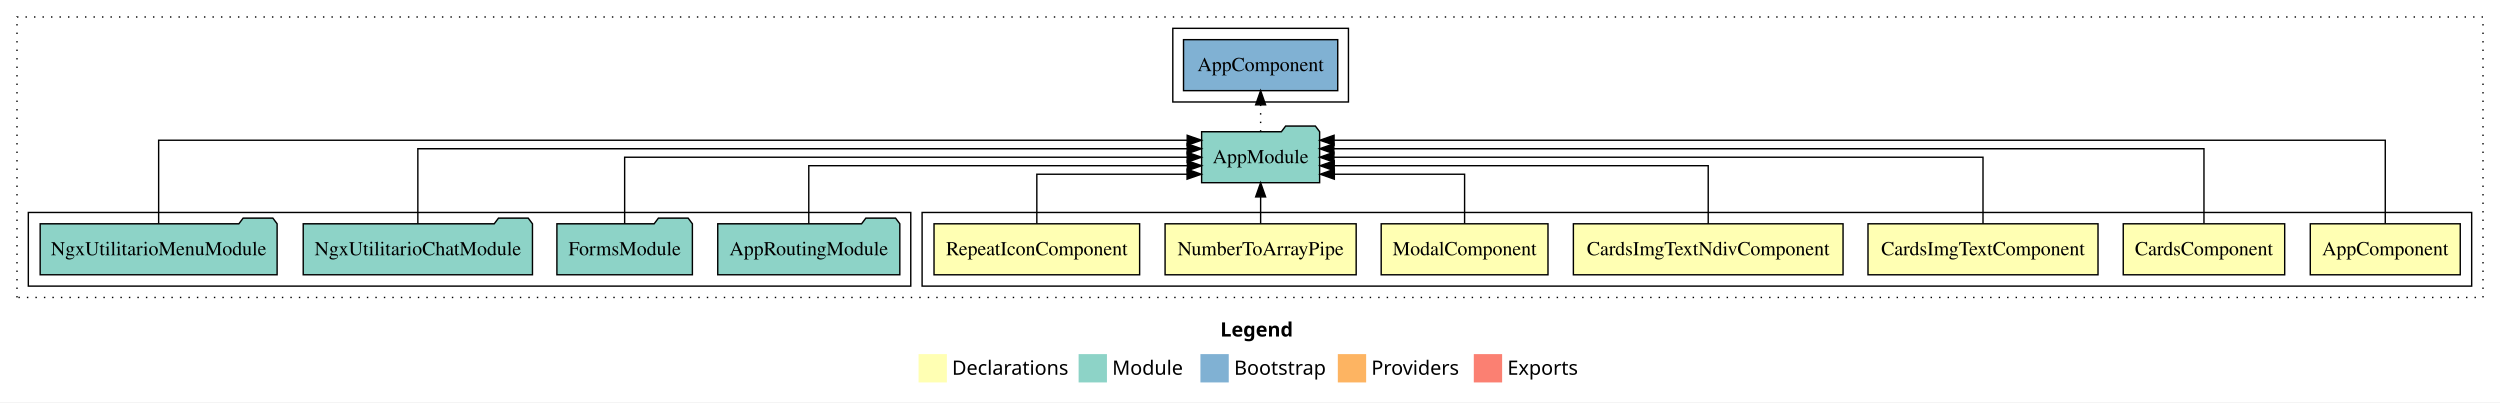
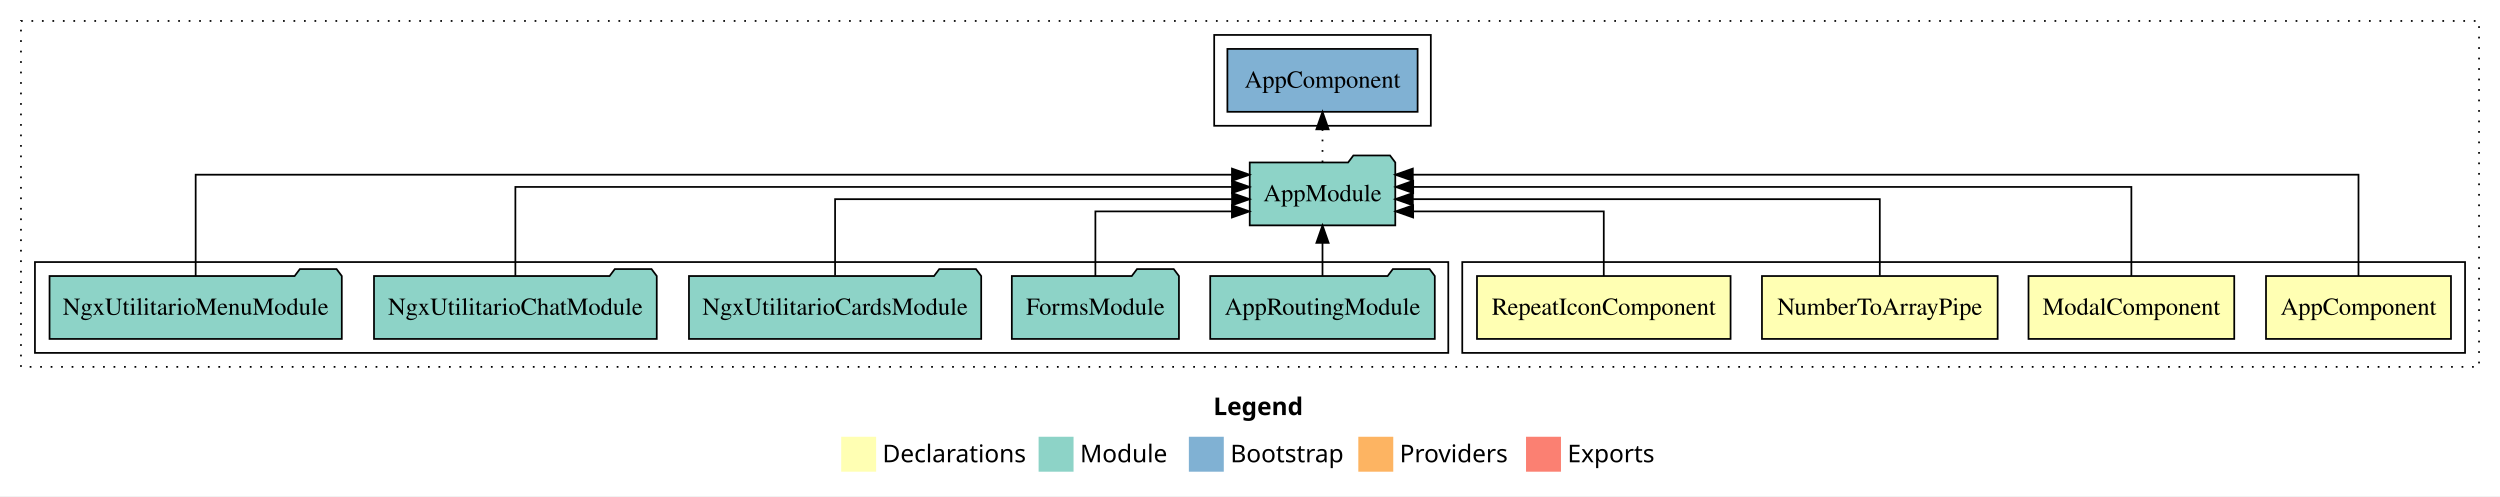
- <svg xmlns="http://www.w3.org/2000/svg" width="1765pt" height="284pt" viewBox="0.00 0.00 1765.00 284.00">
+ <svg xmlns="http://www.w3.org/2000/svg" width="1431pt" height="284pt" viewBox="0.00 0.00 1431.00 284.00">
  <g id="graph0" class="graph" transform="scale(1 1) rotate(0) translate(4 280)">
-     <polygon fill="#ffffff" stroke="transparent" points="-4,4 -4,-280 1761,-280 1761,4 -4,4" />
-     <text text-anchor="start" x="857.509" y="-42.4" font-family="sans-serif" font-weight="bold" font-size="14.00" fill="#000000">Legend</text>
-     <polygon fill="#ffffb3" stroke="transparent" points="644.5,-10 644.5,-30 664.5,-30 664.5,-10 644.5,-10" />
-     <text text-anchor="start" x="668.129" y="-15.4" font-family="sans-serif" font-size="14.00" fill="#000000">  Declarations</text>
-     <polygon fill="#8dd3c7" stroke="transparent" points="757.5,-10 757.5,-30 777.5,-30 777.5,-10 757.5,-10" />
-     <text text-anchor="start" x="781.225" y="-15.4" font-family="sans-serif" font-size="14.00" fill="#000000">  Module</text>
-     <polygon fill="#80b1d3" stroke="transparent" points="843.5,-10 843.5,-30 863.5,-30 863.5,-10 843.5,-10" />
-     <text text-anchor="start" x="867.281" y="-15.4" font-family="sans-serif" font-size="14.00" fill="#000000">  Bootstrap</text>
-     <polygon fill="#fdb462" stroke="transparent" points="940.5,-10 940.5,-30 960.5,-30 960.5,-10 940.5,-10" />
-     <text text-anchor="start" x="964.173" y="-15.4" font-family="sans-serif" font-size="14.00" fill="#000000">  Providers</text>
-     <polygon fill="#fb8072" stroke="transparent" points="1036.5,-10 1036.5,-30 1056.5,-30 1056.5,-10 1036.5,-10" />
-     <text text-anchor="start" x="1060.226" y="-15.4" font-family="sans-serif" font-size="14.00" fill="#000000">  Exports</text>
+     <polygon fill="#ffffff" stroke="transparent" points="-4,4 -4,-280 1427,-280 1427,4 -4,4" />
+     <text text-anchor="start" x="690.509" y="-42.4" font-family="sans-serif" font-weight="bold" font-size="14.00" fill="#000000">Legend</text>
+     <polygon fill="#ffffb3" stroke="transparent" points="477.5,-10 477.5,-30 497.5,-30 497.5,-10 477.5,-10" />
+     <text text-anchor="start" x="501.129" y="-15.4" font-family="sans-serif" font-size="14.00" fill="#000000">  Declarations</text>
+     <polygon fill="#8dd3c7" stroke="transparent" points="590.5,-10 590.5,-30 610.5,-30 610.5,-10 590.5,-10" />
+     <text text-anchor="start" x="614.225" y="-15.4" font-family="sans-serif" font-size="14.00" fill="#000000">  Module</text>
+     <polygon fill="#80b1d3" stroke="transparent" points="676.5,-10 676.5,-30 696.5,-30 696.5,-10 676.5,-10" />
+     <text text-anchor="start" x="700.281" y="-15.4" font-family="sans-serif" font-size="14.00" fill="#000000">  Bootstrap</text>
+     <polygon fill="#fdb462" stroke="transparent" points="773.5,-10 773.5,-30 793.5,-30 793.5,-10 773.5,-10" />
+     <text text-anchor="start" x="797.173" y="-15.4" font-family="sans-serif" font-size="14.00" fill="#000000">  Providers</text>
+     <polygon fill="#fb8072" stroke="transparent" points="869.5,-10 869.5,-30 889.5,-30 889.5,-10 869.5,-10" />
+     <text text-anchor="start" x="893.226" y="-15.4" font-family="sans-serif" font-size="14.00" fill="#000000">  Exports</text>
    <g id="clust1" class="cluster">
-       <polygon fill="none" stroke="#000000" stroke-dasharray="1,5" points="8,-70 8,-268 1749,-268 1749,-70 8,-70" />
+       <polygon fill="none" stroke="#000000" stroke-dasharray="1,5" points="8,-70 8,-268 1415,-268 1415,-70 8,-70" />
    </g>
    <g id="clust2" class="cluster">
-       <polygon fill="none" stroke="#000000" points="647,-78 647,-130 1741,-130 1741,-78 647,-78" />
+       <polygon fill="none" stroke="#000000" points="833,-78 833,-130 1407,-130 1407,-78 833,-78" />
    </g>
-     <g id="clust10" class="cluster">
-       <polygon fill="none" stroke="#000000" points="16,-78 16,-130 639,-130 639,-78 16,-78" />
+     <g id="clust7" class="cluster">
+       <polygon fill="none" stroke="#000000" points="16,-78 16,-130 825,-130 825,-78 16,-78" />
    </g>
-     <g id="clust12" class="cluster">
-       <polygon fill="none" stroke="#000000" points="824,-208 824,-260 948,-260 948,-208 824,-208" />
+     <g id="clust9" class="cluster">
+       <polygon fill="none" stroke="#000000" points="691,-208 691,-260 815,-260 815,-208 691,-208" />
    </g>
    <g id="node1" class="node">
-       <polygon fill="#ffffb3" stroke="#000000" points="1732.94,-122 1627.06,-122 1627.06,-86 1732.94,-86 1732.94,-122" />
-       <text text-anchor="middle" x="1680" y="-99.8" font-family="Times,serif" font-size="14.00" fill="#000000">AppComponent</text>
+       <polygon fill="#ffffb3" stroke="#000000" points="1398.94,-122 1293.06,-122 1293.06,-86 1398.94,-86 1398.94,-122" />
+       <text text-anchor="middle" x="1346" y="-99.8" font-family="Times,serif" font-size="14.00" fill="#000000">AppComponent</text>
+     </g>
+     <g id="node5" class="node">
+       <polygon fill="#8dd3c7" stroke="#000000" points="794.657,-187 791.657,-191 770.657,-191 767.657,-187 711.343,-187 711.343,-151 794.657,-151 794.657,-187" />
+       <text text-anchor="middle" x="753" y="-164.8" font-family="Times,serif" font-size="14.00" fill="#000000">AppModule</text>
+     </g>
+     <g id="edge1" class="edge">
+       <path fill="none" stroke="#000000" d="M1346,-122.011C1346,-144.485 1346,-180 1346,-180 1346,-180 804.699,-180 804.699,-180" />
+       <polygon fill="#000000" stroke="#000000" points="804.699,-176.5 794.699,-180 804.699,-183.5 804.699,-176.5" />
+     </g>
+     <g id="node2" class="node">
+       <polygon fill="#ffffb3" stroke="#000000" points="1274.882,-122 1157.118,-122 1157.118,-86 1274.882,-86 1274.882,-122" />
+       <text text-anchor="middle" x="1216" y="-99.8" font-family="Times,serif" font-size="14.00" fill="#000000">ModalComponent</text>
+     </g>
+     <g id="edge2" class="edge">
+       <path fill="none" stroke="#000000" d="M1216,-122.129C1216,-142.572 1216,-173 1216,-173 1216,-173 804.905,-173 804.905,-173" />
+       <polygon fill="#000000" stroke="#000000" points="804.905,-169.5 794.905,-173 804.905,-176.5 804.905,-169.5" />
+     </g>
+     <g id="node3" class="node">
+       <polygon fill="#ffffb3" stroke="#000000" points="1139.455,-122 1004.545,-122 1004.545,-86 1139.455,-86 1139.455,-122" />
+       <text text-anchor="middle" x="1072" y="-99.8" font-family="Times,serif" font-size="14.00" fill="#000000">NumberToArrayPipe</text>
+     </g>
+     <g id="edge3" class="edge">
+       <path fill="none" stroke="#000000" d="M1072,-122.267C1072,-140.555 1072,-166 1072,-166 1072,-166 804.704,-166 804.704,-166" />
+       <polygon fill="#000000" stroke="#000000" points="804.704,-162.5 794.704,-166 804.704,-169.5 804.704,-162.5" />
+     </g>
+     <g id="node4" class="node">
+       <polygon fill="#ffffb3" stroke="#000000" points="986.579,-122 841.421,-122 841.421,-86 986.579,-86 986.579,-122" />
+       <text text-anchor="middle" x="914" y="-99.8" font-family="Times,serif" font-size="14.00" fill="#000000">RepeatIconComponent</text>
+     </g>
+     <g id="edge4" class="edge">
+       <path fill="none" stroke="#000000" d="M914,-122.009C914,-138.049 914,-159 914,-159 914,-159 804.881,-159 804.881,-159" />
+       <polygon fill="#000000" stroke="#000000" points="804.881,-155.5 794.881,-159 804.88,-162.5 804.881,-155.5" />
+     </g>
+     <g id="node11" class="node">
+       <polygon fill="#80b1d3" stroke="#000000" points="807.439,-252 698.561,-252 698.561,-216 807.439,-216 807.439,-252" />
+       <text text-anchor="middle" x="753" y="-229.8" font-family="Times,serif" font-size="14.00" fill="#000000">AppComponent </text>
+     </g>
+     <g id="edge10" class="edge">
+       <path fill="none" stroke="#000000" stroke-dasharray="1,5" d="M753,-187.106C753,-187.106 753,-205.991 753,-205.991" />
+       <polygon fill="#000000" stroke="#000000" points="749.5,-205.991 753,-215.991 756.5,-205.991 749.5,-205.991" />
+     </g>
+     <g id="node6" class="node">
+       <polygon fill="#8dd3c7" stroke="#000000" points="817.274,-122 814.274,-126 793.274,-126 790.274,-122 688.726,-122 688.726,-86 817.274,-86 817.274,-122" />
+       <text text-anchor="middle" x="753" y="-99.8" font-family="Times,serif" font-size="14.00" fill="#000000">AppRoutingModule</text>
+     </g>
+     <g id="edge5" class="edge">
+       <path fill="none" stroke="#000000" d="M753,-122.106C753,-122.106 753,-140.991 753,-140.991" />
+       <polygon fill="#000000" stroke="#000000" points="749.5,-140.991 753,-150.991 756.5,-140.991 749.5,-140.991" />
+     </g>
+     <g id="node7" class="node">
+       <polygon fill="#8dd3c7" stroke="#000000" points="670.829,-122 667.829,-126 646.829,-126 643.829,-122 575.171,-122 575.171,-86 670.829,-86 670.829,-122" />
+       <text text-anchor="middle" x="623" y="-99.8" font-family="Times,serif" font-size="14.00" fill="#000000">FormsModule</text>
+     </g>
+     <g id="edge6" class="edge">
+       <path fill="none" stroke="#000000" d="M623,-122.009C623,-138.049 623,-159 623,-159 623,-159 701.152,-159 701.152,-159" />
+       <polygon fill="#000000" stroke="#000000" points="701.152,-162.5 711.152,-159 701.152,-155.5 701.152,-162.5" />
    </g>
    <g id="node8" class="node">
-       <polygon fill="#8dd3c7" stroke="#000000" points="927.657,-187 924.657,-191 903.657,-191 900.657,-187 844.343,-187 844.343,-151 927.657,-151 927.657,-187" />
-       <text text-anchor="middle" x="886" y="-164.8" font-family="Times,serif" font-size="14.00" fill="#000000">AppModule</text>
-     </g>
-     <g id="edge1" class="edge">
-       <path fill="none" stroke="#000000" d="M1680,-122.248C1680,-145.018 1680,-181 1680,-181 1680,-181 937.849,-181 937.849,-181" />
-       <polygon fill="#000000" stroke="#000000" points="937.849,-177.5 927.849,-181 937.849,-184.5 937.849,-177.5" />
-     </g>
-     <g id="node2" class="node">
-       <polygon fill="#ffffb3" stroke="#000000" points="1608.989,-122 1495.011,-122 1495.011,-86 1608.989,-86 1608.989,-122" />
-       <text text-anchor="middle" x="1552" y="-99.8" font-family="Times,serif" font-size="14.00" fill="#000000">CardsComponent</text>
-     </g>
-     <g id="edge2" class="edge">
-       <path fill="none" stroke="#000000" d="M1552,-122.284C1552,-143.321 1552,-175 1552,-175 1552,-175 937.661,-175 937.661,-175" />
-       <polygon fill="#000000" stroke="#000000" points="937.661,-171.5 927.661,-175 937.661,-178.5 937.661,-171.5" />
-     </g>
-     <g id="node3" class="node">
-       <polygon fill="#ffffb3" stroke="#000000" points="1477.198,-122 1314.802,-122 1314.802,-86 1477.198,-86 1477.198,-122" />
-       <text text-anchor="middle" x="1396" y="-99.8" font-family="Times,serif" font-size="14.00" fill="#000000">CardsImgTextComponent</text>
-     </g>
-     <g id="edge3" class="edge">
-       <path fill="none" stroke="#000000" d="M1396,-122.106C1396,-141.339 1396,-169 1396,-169 1396,-169 937.735,-169 937.735,-169" />
-       <polygon fill="#000000" stroke="#000000" points="937.736,-165.5 927.735,-169 937.735,-172.5 937.736,-165.5" />
-     </g>
-     <g id="node4" class="node">
-       <polygon fill="#ffffb3" stroke="#000000" points="1297.195,-122 1106.805,-122 1106.805,-86 1297.195,-86 1297.195,-122" />
-       <text text-anchor="middle" x="1202" y="-99.8" font-family="Times,serif" font-size="14.00" fill="#000000">CardsImgTextNdivComponent</text>
-     </g>
-     <g id="edge4" class="edge">
-       <path fill="none" stroke="#000000" d="M1202,-122.022C1202,-139.373 1202,-163 1202,-163 1202,-163 937.962,-163 937.962,-163" />
-       <polygon fill="#000000" stroke="#000000" points="937.962,-159.5 927.962,-163 937.962,-166.5 937.962,-159.5" />
-     </g>
-     <g id="node5" class="node">
-       <polygon fill="#ffffb3" stroke="#000000" points="1088.882,-122 971.118,-122 971.118,-86 1088.882,-86 1088.882,-122" />
-       <text text-anchor="middle" x="1030" y="-99.8" font-family="Times,serif" font-size="14.00" fill="#000000">ModalComponent</text>
-     </g>
-     <g id="edge5" class="edge">
-       <path fill="none" stroke="#000000" d="M1030,-122.24C1030,-137.571 1030,-157 1030,-157 1030,-157 938.038,-157 938.038,-157" />
-       <polygon fill="#000000" stroke="#000000" points="938.038,-153.5 928.038,-157 938.038,-160.5 938.038,-153.5" />
-     </g>
-     <g id="node6" class="node">
-       <polygon fill="#ffffb3" stroke="#000000" points="953.455,-122 818.545,-122 818.545,-86 953.455,-86 953.455,-122" />
-       <text text-anchor="middle" x="886" y="-99.8" font-family="Times,serif" font-size="14.00" fill="#000000">NumberToArrayPipe</text>
-     </g>
-     <g id="edge6" class="edge">
-       <path fill="none" stroke="#000000" d="M886,-122.106C886,-122.106 886,-140.991 886,-140.991" />
-       <polygon fill="#000000" stroke="#000000" points="882.5,-140.991 886,-150.991 889.5,-140.991 882.5,-140.991" />
-     </g>
-     <g id="node7" class="node">
-       <polygon fill="#ffffb3" stroke="#000000" points="800.579,-122 655.421,-122 655.421,-86 800.579,-86 800.579,-122" />
-       <text text-anchor="middle" x="728" y="-99.8" font-family="Times,serif" font-size="14.00" fill="#000000">RepeatIconComponent</text>
+       <polygon fill="#8dd3c7" stroke="#000000" points="557.639,-122 554.639,-126 533.639,-126 530.639,-122 390.361,-122 390.361,-86 557.639,-86 557.639,-122" />
+       <text text-anchor="middle" x="474" y="-99.8" font-family="Times,serif" font-size="14.00" fill="#000000">NgxUtilitarioCardsModule</text>
    </g>
    <g id="edge7" class="edge">
-       <path fill="none" stroke="#000000" d="M728,-122.24C728,-137.571 728,-157 728,-157 728,-157 834.074,-157 834.074,-157" />
-       <polygon fill="#000000" stroke="#000000" points="834.074,-160.5 844.074,-157 834.074,-153.5 834.074,-160.5" />
-     </g>
-     <g id="node13" class="node">
-       <polygon fill="#80b1d3" stroke="#000000" points="940.439,-252 831.561,-252 831.561,-216 940.439,-216 940.439,-252" />
-       <text text-anchor="middle" x="886" y="-229.8" font-family="Times,serif" font-size="14.00" fill="#000000">AppComponent </text>
-     </g>
-     <g id="edge12" class="edge">
-       <path fill="none" stroke="#000000" stroke-dasharray="1,5" d="M886,-187.106C886,-187.106 886,-205.991 886,-205.991" />
-       <polygon fill="#000000" stroke="#000000" points="882.5,-205.991 886,-215.991 889.5,-205.991 882.5,-205.991" />
+       <path fill="none" stroke="#000000" d="M474,-122.267C474,-140.555 474,-166 474,-166 474,-166 701.231,-166 701.231,-166" />
+       <polygon fill="#000000" stroke="#000000" points="701.231,-169.5 711.231,-166 701.231,-162.5 701.231,-169.5" />
    </g>
    <g id="node9" class="node">
-       <polygon fill="#8dd3c7" stroke="#000000" points="631.274,-122 628.274,-126 607.274,-126 604.274,-122 502.726,-122 502.726,-86 631.274,-86 631.274,-122" />
-       <text text-anchor="middle" x="567" y="-99.8" font-family="Times,serif" font-size="14.00" fill="#000000">AppRoutingModule</text>
-     </g>
-     <g id="edge8" class="edge">
-       <path fill="none" stroke="#000000" d="M567,-122.022C567,-139.373 567,-163 567,-163 567,-163 834.296,-163 834.296,-163" />
-       <polygon fill="#000000" stroke="#000000" points="834.296,-166.5 844.296,-163 834.296,-159.5 834.296,-166.5" />
-     </g>
-     <g id="node10" class="node">
-       <polygon fill="#8dd3c7" stroke="#000000" points="484.829,-122 481.829,-126 460.829,-126 457.829,-122 389.171,-122 389.171,-86 484.829,-86 484.829,-122" />
-       <text text-anchor="middle" x="437" y="-99.8" font-family="Times,serif" font-size="14.00" fill="#000000">FormsModule</text>
-     </g>
-     <g id="edge9" class="edge">
-       <path fill="none" stroke="#000000" d="M437,-122.106C437,-141.339 437,-169 437,-169 437,-169 834.162,-169 834.162,-169" />
-       <polygon fill="#000000" stroke="#000000" points="834.162,-172.5 844.162,-169 834.162,-165.5 834.162,-172.5" />
-     </g>
-     <g id="node11" class="node">
      <polygon fill="#8dd3c7" stroke="#000000" points="371.924,-122 368.924,-126 347.924,-126 344.924,-122 210.076,-122 210.076,-86 371.924,-86 371.924,-122" />
      <text text-anchor="middle" x="291" y="-99.8" font-family="Times,serif" font-size="14.00" fill="#000000">NgxUtilitarioChatModule</text>
    </g>
-     <g id="edge10" class="edge">
-       <path fill="none" stroke="#000000" d="M291,-122.284C291,-143.321 291,-175 291,-175 291,-175 834.161,-175 834.161,-175" />
-       <polygon fill="#000000" stroke="#000000" points="834.161,-178.5 844.161,-175 834.161,-171.5 834.161,-178.5" />
+     <g id="edge8" class="edge">
+       <path fill="none" stroke="#000000" d="M291,-122.129C291,-142.572 291,-173 291,-173 291,-173 701.186,-173 701.186,-173" />
+       <polygon fill="#000000" stroke="#000000" points="701.186,-176.5 711.186,-173 701.186,-169.5 701.186,-176.5" />
    </g>
-     <g id="node12" class="node">
+     <g id="node10" class="node">
      <polygon fill="#8dd3c7" stroke="#000000" points="191.641,-122 188.641,-126 167.641,-126 164.641,-122 24.359,-122 24.359,-86 191.641,-86 191.641,-122" />
      <text text-anchor="middle" x="108" y="-99.8" font-family="Times,serif" font-size="14.00" fill="#000000">NgxUtilitarioMenuModule</text>
    </g>
-     <g id="edge11" class="edge">
-       <path fill="none" stroke="#000000" d="M108,-122.248C108,-145.018 108,-181 108,-181 108,-181 834.171,-181 834.171,-181" />
-       <polygon fill="#000000" stroke="#000000" points="834.171,-184.5 844.171,-181 834.171,-177.5 834.171,-184.5" />
+     <g id="edge9" class="edge">
+       <path fill="none" stroke="#000000" d="M108,-122.011C108,-144.485 108,-180 108,-180 108,-180 701.177,-180 701.177,-180" />
+       <polygon fill="#000000" stroke="#000000" points="701.177,-183.5 711.177,-180 701.177,-176.5 701.177,-183.5" />
    </g>
  </g>
</svg>
